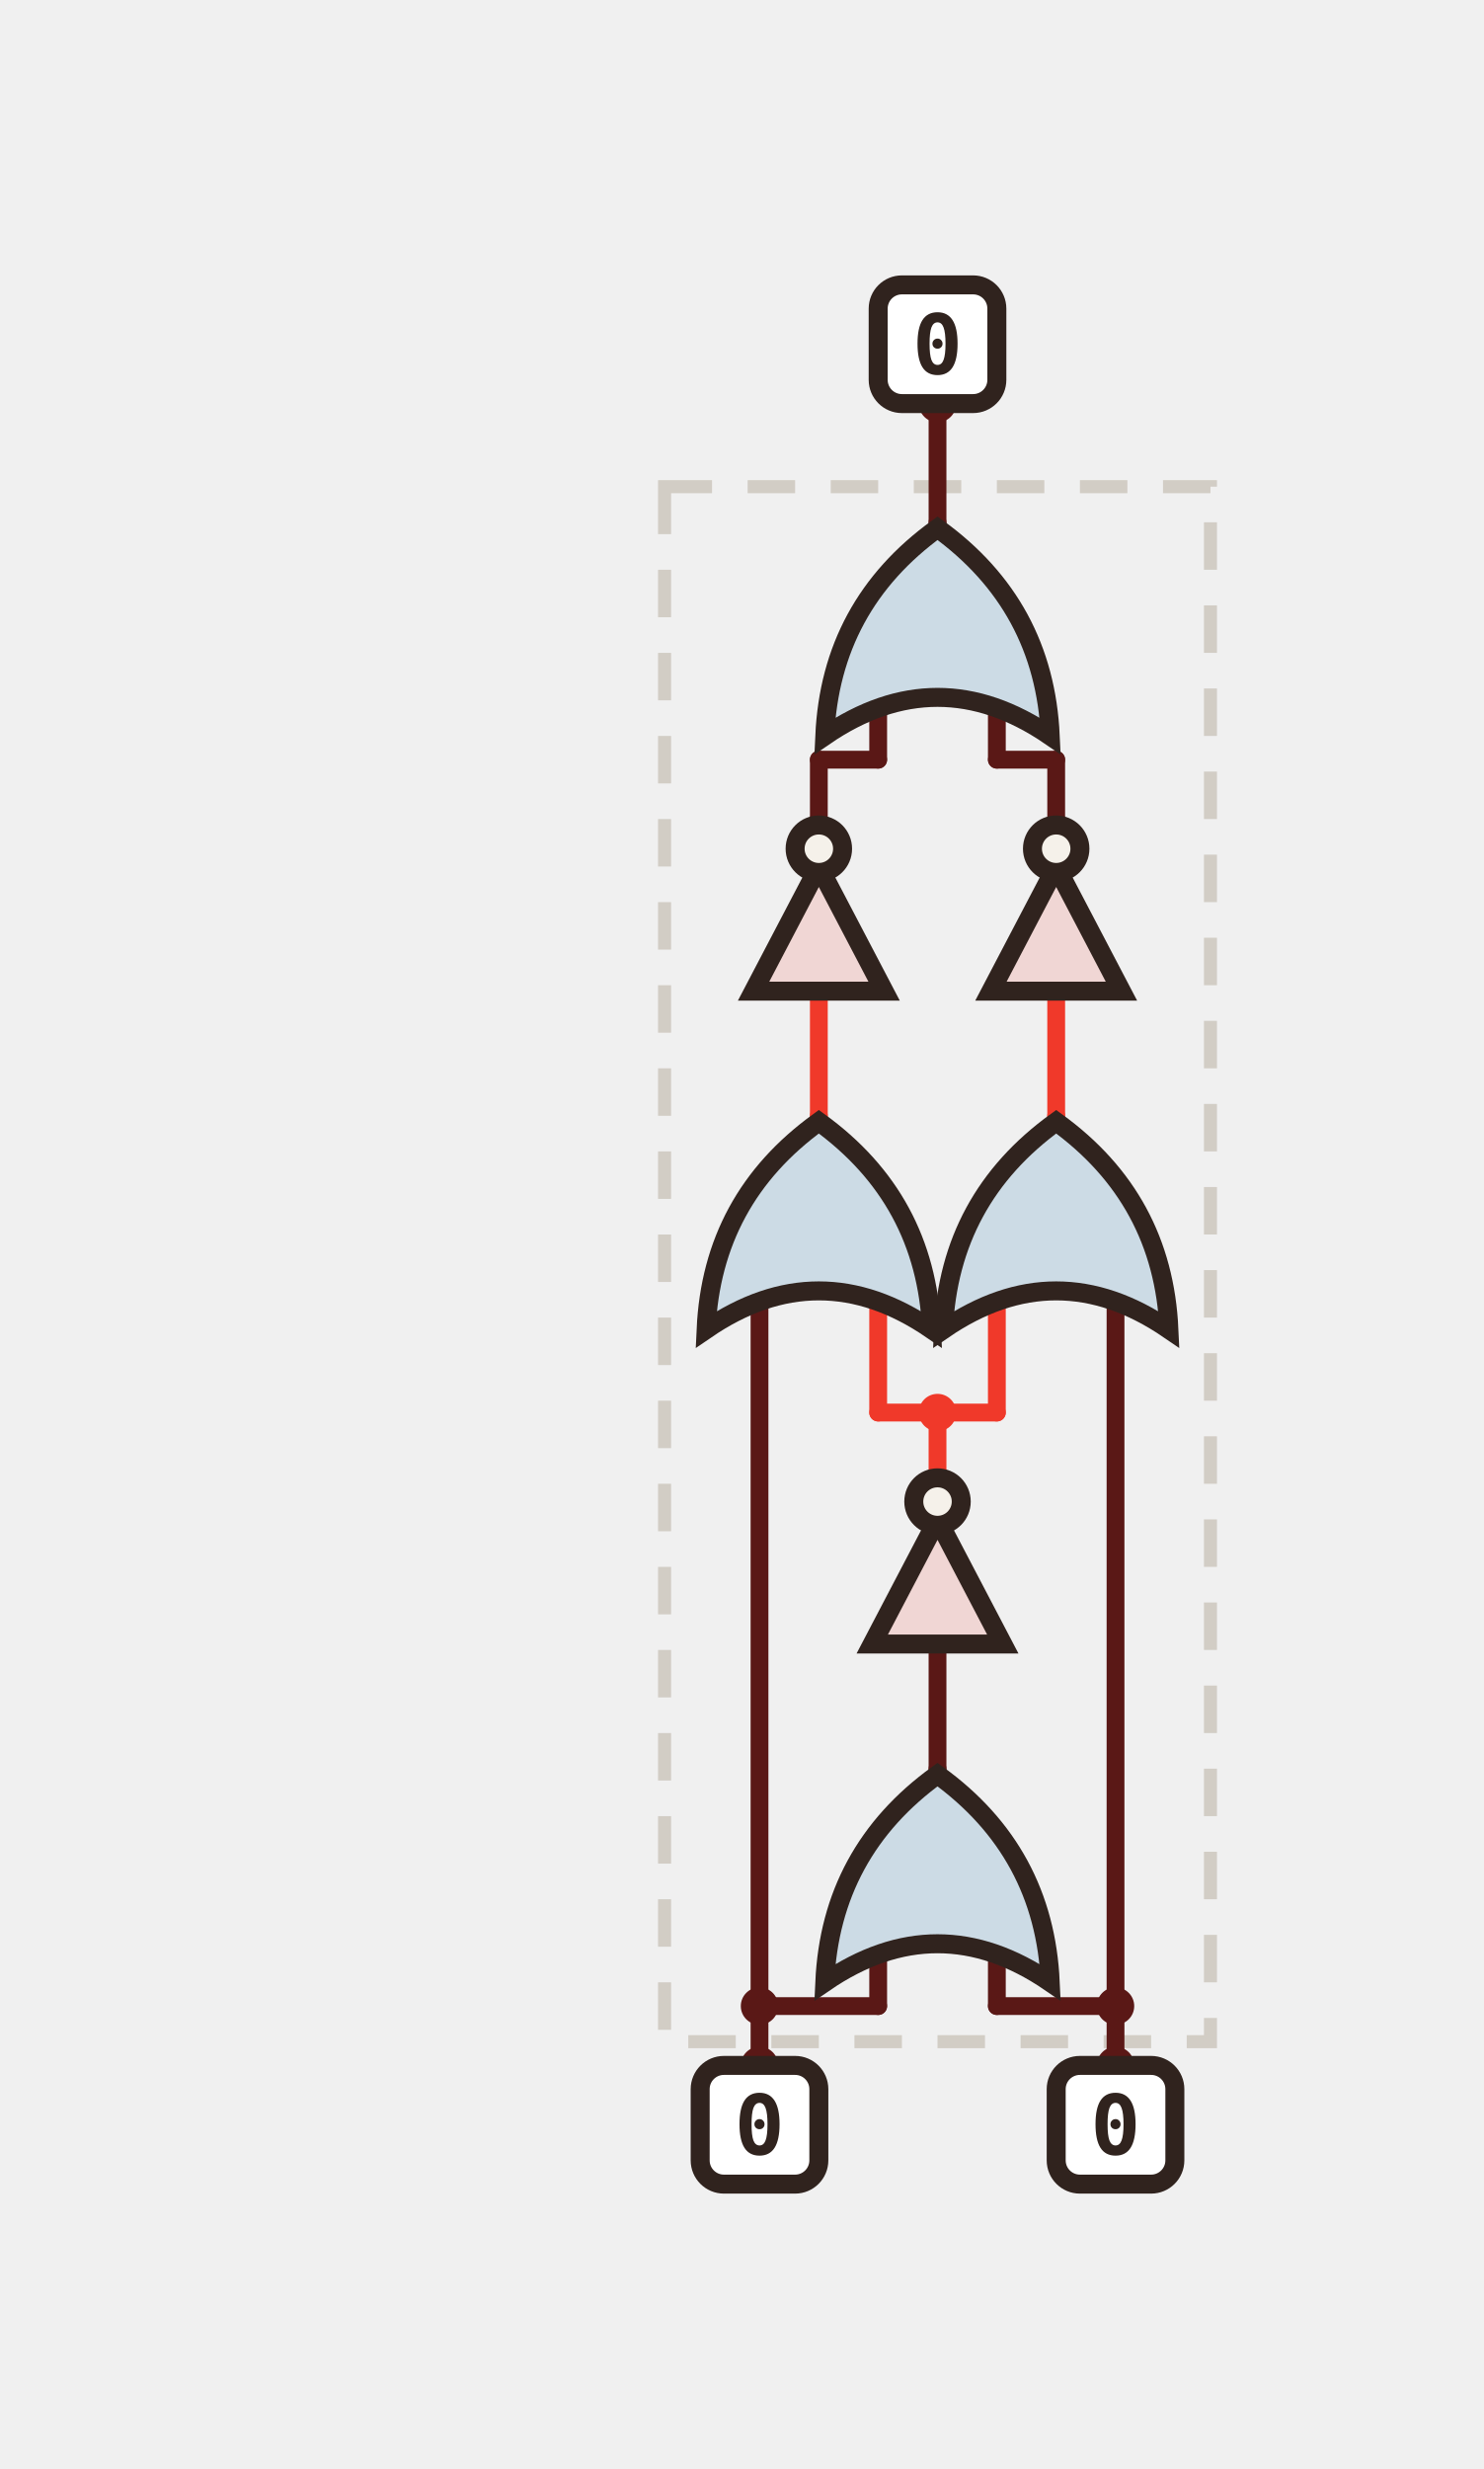
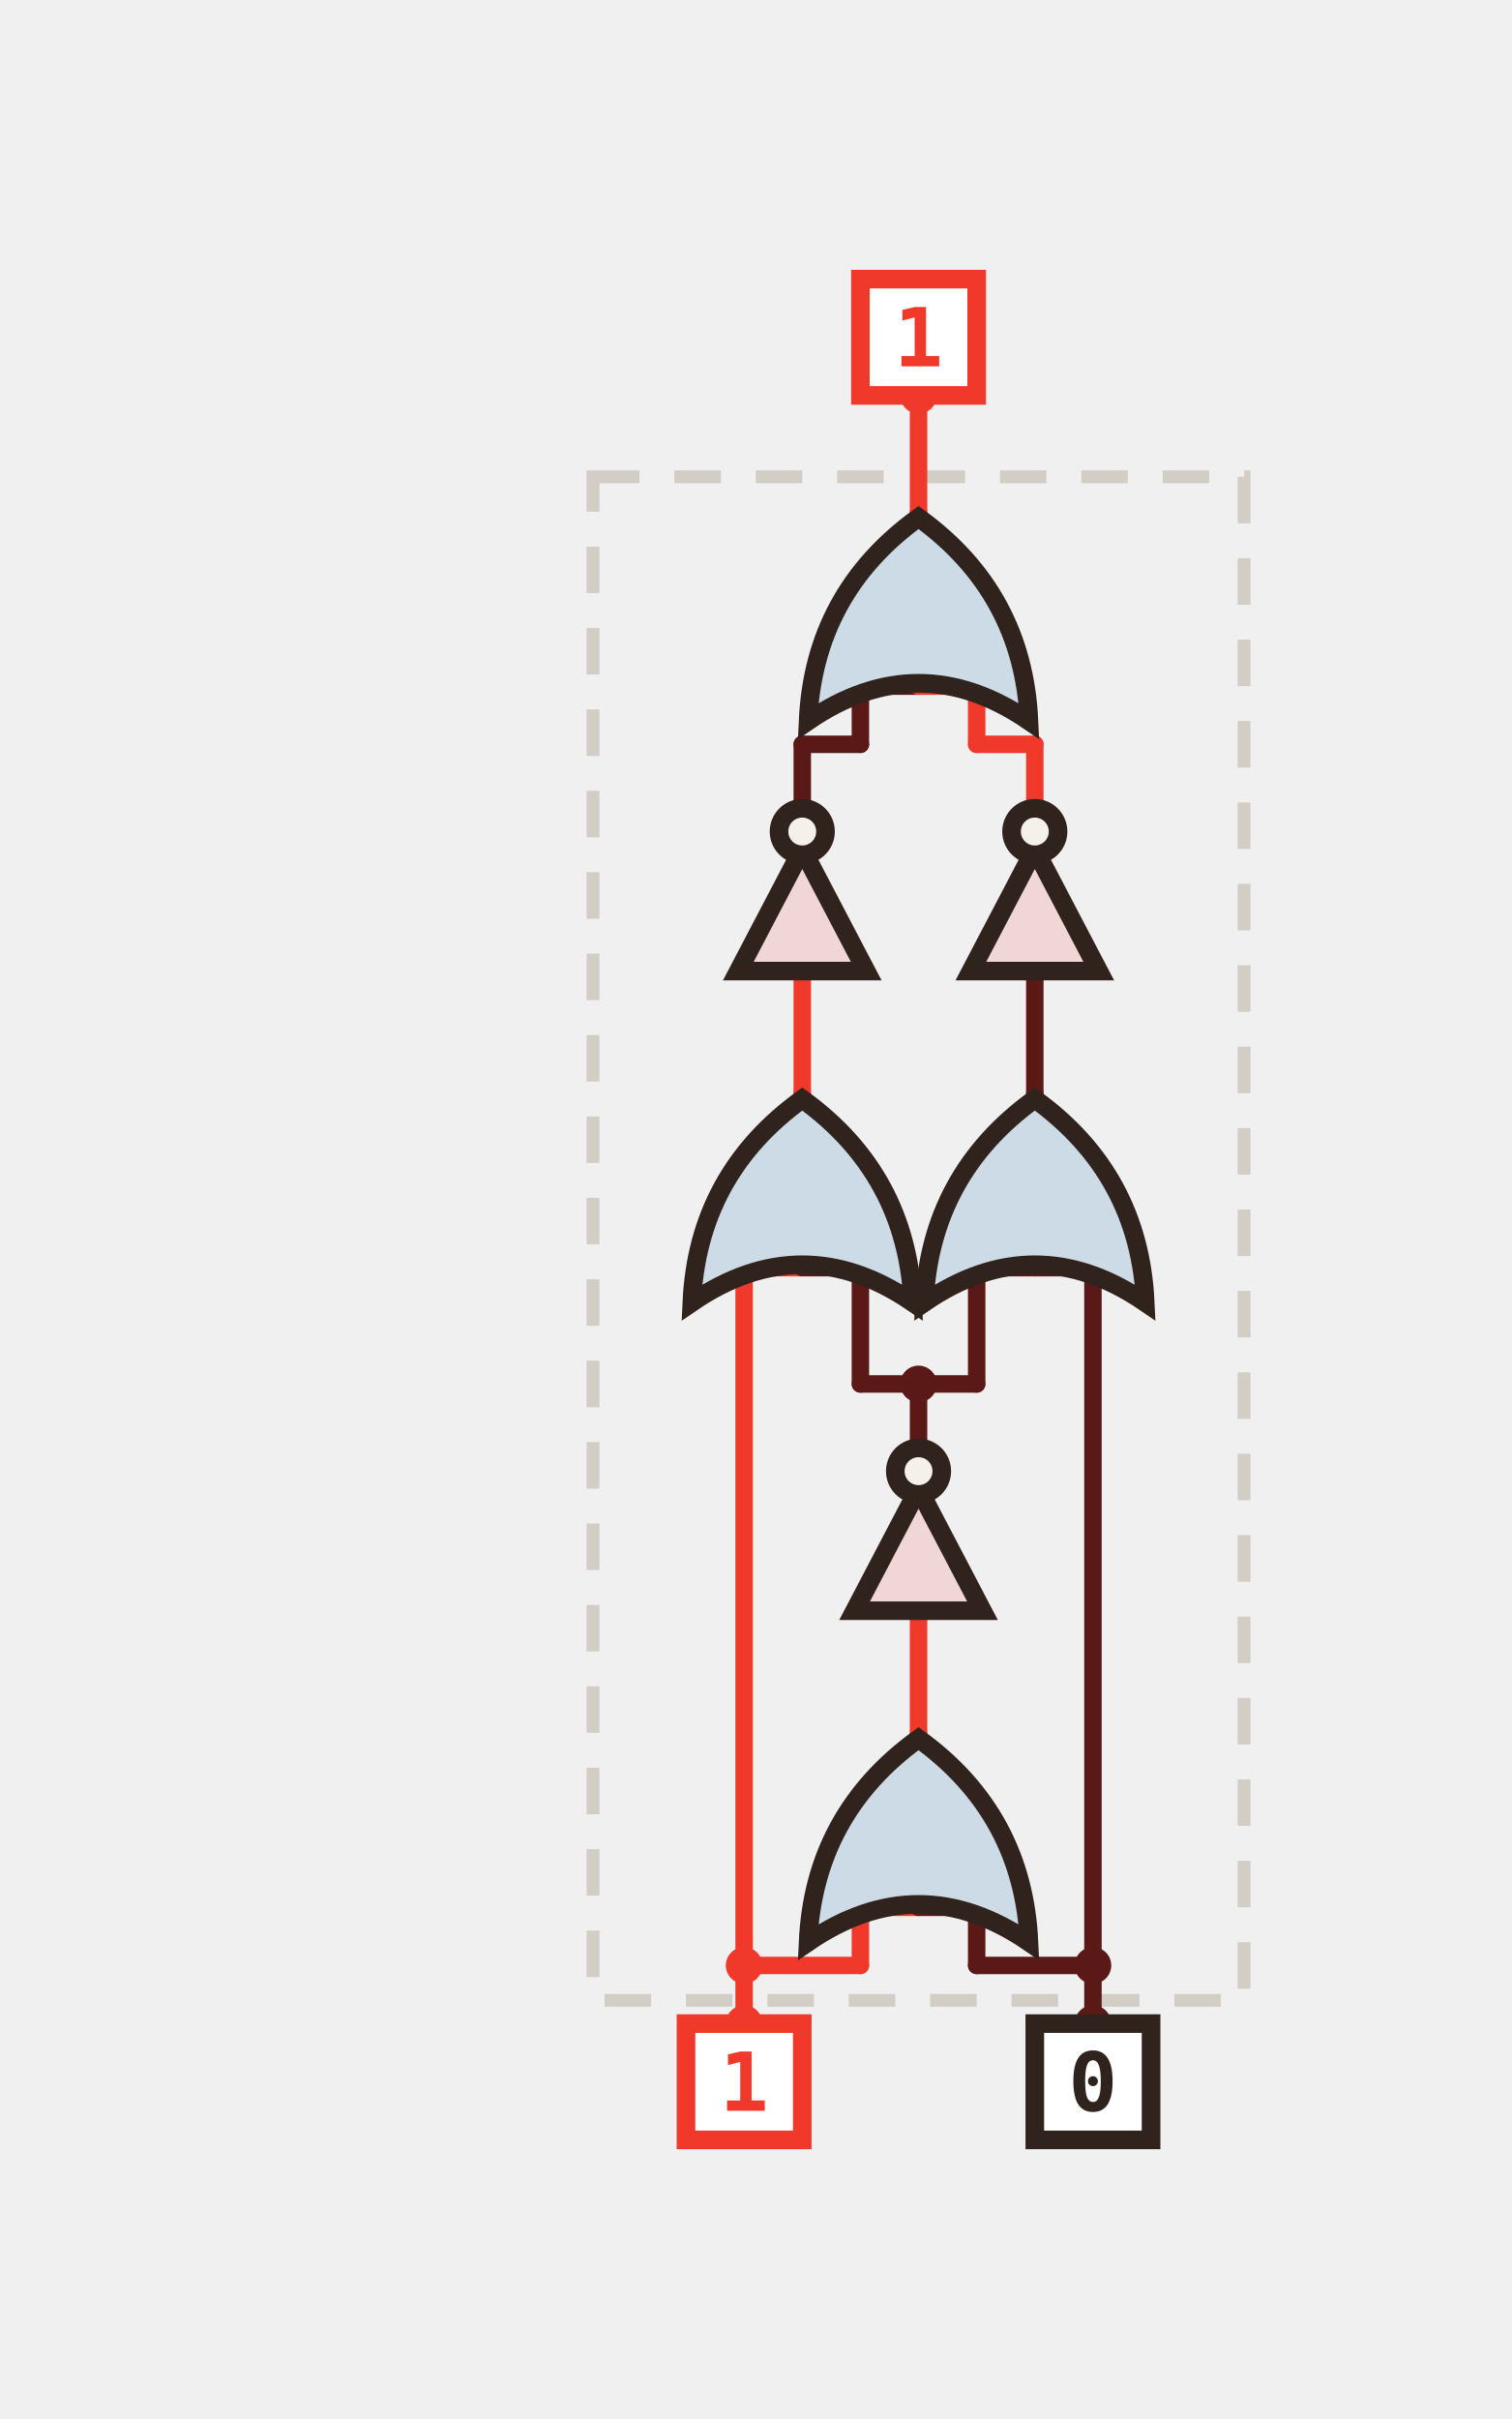
- <svg xmlns="http://www.w3.org/2000/svg" width="500" height="832" viewBox="0 0 250 416">
+ <svg xmlns="http://www.w3.org/2000/svg" width="520" height="832" viewBox="0 0 260 416">
  <g transform="translate(-922,-192)">
-     <rect x="1034" y="274" width="92" height="262" fill="none" stroke="#d2cdc5" stroke-width="2.2" stroke-dasharray="8 6" />
-     <line x1="1050" y1="540" x2="1050" y2="530" stroke="#5a1816" stroke-width="3.0" stroke-linecap="round" />
+     <rect x="1024" y="274" width="112" height="262" fill="none" stroke="#d2cdc5" stroke-width="2.2" stroke-dasharray="8 6" />
+     <line x1="1050" y1="540" x2="1050" y2="530" stroke="#f0392a" stroke-width="3.0" stroke-linecap="round" />
    <line x1="1110" y1="540" x2="1110" y2="530" stroke="#5a1816" stroke-width="3.0" stroke-linecap="round" />
-     <line x1="1070" y1="520" x2="1070" y2="530" stroke="#5a1816" stroke-width="3.0" stroke-linecap="round" />
+     <line x1="1070" y1="520" x2="1070" y2="530" stroke="#f0392a" stroke-width="3.0" stroke-linecap="round" />
    <line x1="1090" y1="520" x2="1090" y2="530" stroke="#5a1816" stroke-width="3.0" stroke-linecap="round" />
-     <line x1="1080" y1="490" x2="1080" y2="470" stroke="#5a1816" stroke-width="3.0" stroke-linecap="round" />
+     <line x1="1080" y1="490" x2="1080" y2="470" stroke="#f0392a" stroke-width="3.0" stroke-linecap="round" />
    <line x1="1110" y1="530" x2="1090" y2="530" stroke="#5a1816" stroke-width="3.0" stroke-linecap="round" />
    <line x1="1110" y1="530" x2="1110" y2="410" stroke="#5a1816" stroke-width="3.0" stroke-linecap="round" />
-     <line x1="1050" y1="530" x2="1070" y2="530" stroke="#5a1816" stroke-width="3.0" stroke-linecap="round" />
-     <line x1="1050" y1="530" x2="1050" y2="410" stroke="#5a1816" stroke-width="3.0" stroke-linecap="round" />
-     <line x1="1080" y1="440" x2="1080" y2="430" stroke="#f0392a" stroke-width="3.0" stroke-linecap="round" />
-     <line x1="1070" y1="410" x2="1070" y2="430" stroke="#f0392a" stroke-width="3.0" stroke-linecap="round" />
+     <line x1="1050" y1="530" x2="1070" y2="530" stroke="#f0392a" stroke-width="3.0" stroke-linecap="round" />
+     <line x1="1050" y1="530" x2="1050" y2="410" stroke="#f0392a" stroke-width="3.0" stroke-linecap="round" />
+     <line x1="1080" y1="440" x2="1080" y2="430" stroke="#5a1816" stroke-width="3.0" stroke-linecap="round" />
+     <line x1="1070" y1="410" x2="1070" y2="430" stroke="#5a1816" stroke-width="3.0" stroke-linecap="round" />
    <line x1="1060" y1="380" x2="1060" y2="360" stroke="#f0392a" stroke-width="3.0" stroke-linecap="round" />
-     <line x1="1080" y1="430" x2="1070" y2="430" stroke="#f0392a" stroke-width="3.0" stroke-linecap="round" />
-     <line x1="1080" y1="430" x2="1090" y2="430" stroke="#f0392a" stroke-width="3.0" stroke-linecap="round" />
-     <line x1="1090" y1="410" x2="1090" y2="430" stroke="#f0392a" stroke-width="3.0" stroke-linecap="round" />
-     <line x1="1100" y1="380" x2="1100" y2="360" stroke="#f0392a" stroke-width="3.0" stroke-linecap="round" />
+     <line x1="1080" y1="430" x2="1070" y2="430" stroke="#5a1816" stroke-width="3.0" stroke-linecap="round" />
+     <line x1="1080" y1="430" x2="1090" y2="430" stroke="#5a1816" stroke-width="3.0" stroke-linecap="round" />
+     <line x1="1090" y1="410" x2="1090" y2="430" stroke="#5a1816" stroke-width="3.0" stroke-linecap="round" />
+     <line x1="1100" y1="380" x2="1100" y2="360" stroke="#5a1816" stroke-width="3.0" stroke-linecap="round" />
    <line x1="1060" y1="330" x2="1060" y2="320" stroke="#5a1816" stroke-width="3.0" stroke-linecap="round" />
-     <line x1="1100" y1="330" x2="1100" y2="320" stroke="#5a1816" stroke-width="3.0" stroke-linecap="round" />
+     <line x1="1100" y1="330" x2="1100" y2="320" stroke="#f0392a" stroke-width="3.0" stroke-linecap="round" />
    <line x1="1070" y1="310" x2="1070" y2="320" stroke="#5a1816" stroke-width="3.0" stroke-linecap="round" />
-     <line x1="1090" y1="310" x2="1090" y2="320" stroke="#5a1816" stroke-width="3.0" stroke-linecap="round" />
-     <line x1="1080" y1="280" x2="1080" y2="260" stroke="#5a1816" stroke-width="3.0" stroke-linecap="round" />
+     <line x1="1090" y1="310" x2="1090" y2="320" stroke="#f0392a" stroke-width="3.0" stroke-linecap="round" />
+     <line x1="1080" y1="280" x2="1080" y2="260" stroke="#f0392a" stroke-width="3.0" stroke-linecap="round" />
    <line x1="1060" y1="320" x2="1070" y2="320" stroke="#5a1816" stroke-width="3.0" stroke-linecap="round" />
-     <line x1="1100" y1="320" x2="1090" y2="320" stroke="#5a1816" stroke-width="3.0" stroke-linecap="round" />
-     <circle cx="1050" cy="540" r="3.15" fill="#5a1816" />
+     <line x1="1100" y1="320" x2="1090" y2="320" stroke="#f0392a" stroke-width="3.0" stroke-linecap="round" />
+     <circle cx="1050" cy="540" r="3.15" fill="#f0392a" />
    <circle cx="1110" cy="540" r="3.15" fill="#5a1816" />
    <circle cx="1110" cy="530" r="3.15" fill="#5a1816" />
-     <circle cx="1050" cy="530" r="3.15" fill="#5a1816" />
-     <circle cx="1080" cy="430" r="3.15" fill="#f0392a" />
-     <circle cx="1080" cy="260" r="3.15" fill="#5a1816" />
-     <rect x="1040" y="540" width="20" height="20" rx="4" fill="#ffffff" stroke="#30231e" stroke-width="3.2" />
-     <text x="1050" y="555" font-family="Fira Code, ui-monospace, monospace" font-size="14" font-weight="600" text-anchor="middle" fill="#30231e">0</text>
-     <rect x="1100" y="540" width="20" height="20" rx="4" fill="#ffffff" stroke="#30231e" stroke-width="3.2" />
+     <circle cx="1050" cy="530" r="3.15" fill="#f0392a" />
+     <circle cx="1080" cy="430" r="3.15" fill="#5a1816" />
+     <circle cx="1080" cy="260" r="3.15" fill="#f0392a" />
+     <rect x="1040" y="540" width="20" height="20" fill="#ffffff" stroke="#f0392a" stroke-width="3.2" />
+     <text x="1050" y="555" font-family="Fira Code, ui-monospace, monospace" font-size="14" font-weight="600" text-anchor="middle" fill="#f0392a">1</text>
+     <rect x="1100" y="540" width="20" height="20" fill="#ffffff" stroke="#30231e" stroke-width="3.2" />
    <text x="1110" y="555" font-family="Fira Code, ui-monospace, monospace" font-size="14" font-weight="600" text-anchor="middle" fill="#30231e">0</text>
-     <rect x="1070" y="240" width="20" height="20" rx="4" fill="#ffffff" stroke="#30231e" stroke-width="3.2" />
-     <text x="1080" y="255" font-family="Fira Code, ui-monospace, monospace" font-size="14" font-weight="600" text-anchor="middle" fill="#30231e">0</text>
-     <line x1="1080" y1="440" x2="1080.0" y2="450.0" stroke="#f0392a" stroke-width="3.0" stroke-linecap="round" />
-     <line x1="1080" y1="470" x2="1080.0" y2="460.0" stroke="#5a1816" stroke-width="3.0" stroke-linecap="round" />
+     <rect x="1070" y="240" width="20" height="20" fill="#ffffff" stroke="#f0392a" stroke-width="3.2" />
+     <text x="1080" y="255" font-family="Fira Code, ui-monospace, monospace" font-size="14" font-weight="600" text-anchor="middle" fill="#f0392a">1</text>
+     <line x1="1080" y1="440" x2="1080" y2="450" stroke="#5a1816" stroke-width="3.0" stroke-linecap="round" />
+     <line x1="1080" y1="470" x2="1080" y2="460" stroke="#f0392a" stroke-width="3.0" stroke-linecap="round" />
    <g transform="translate(1080,460) rotate(270)">
      <path d="M -9 -11 L 12 0 L -9 11 Z" fill="#f0d6d4" stroke="#30231e" stroke-width="3.2" stroke-linecap="square" stroke-linejoin="miter" />
      <circle cx="15" cy="0" r="4" fill="#f5f1ea" stroke="#30231e" stroke-width="3.2" />
    </g>
-     <line x1="1060" y1="330" x2="1060.0" y2="340.0" stroke="#5a1816" stroke-width="3.0" stroke-linecap="round" />
-     <line x1="1060" y1="360" x2="1060.0" y2="350.0" stroke="#f0392a" stroke-width="3.0" stroke-linecap="round" />
+     <line x1="1060" y1="330" x2="1060" y2="340" stroke="#5a1816" stroke-width="3.0" stroke-linecap="round" />
+     <line x1="1060" y1="360" x2="1060" y2="350" stroke="#f0392a" stroke-width="3.0" stroke-linecap="round" />
    <g transform="translate(1060,350) rotate(270)">
      <path d="M -9 -11 L 12 0 L -9 11 Z" fill="#f0d6d4" stroke="#30231e" stroke-width="3.2" stroke-linecap="square" stroke-linejoin="miter" />
      <circle cx="15" cy="0" r="4" fill="#f5f1ea" stroke="#30231e" stroke-width="3.2" />
    </g>
-     <line x1="1100" y1="330" x2="1100.0" y2="340.0" stroke="#5a1816" stroke-width="3.0" stroke-linecap="round" />
-     <line x1="1100" y1="360" x2="1100.0" y2="350.0" stroke="#f0392a" stroke-width="3.0" stroke-linecap="round" />
+     <line x1="1100" y1="330" x2="1100" y2="340" stroke="#f0392a" stroke-width="3.0" stroke-linecap="round" />
+     <line x1="1100" y1="360" x2="1100" y2="350" stroke="#5a1816" stroke-width="3.0" stroke-linecap="round" />
    <g transform="translate(1100,350) rotate(270)">
      <path d="M -9 -11 L 12 0 L -9 11 Z" fill="#f0d6d4" stroke="#30231e" stroke-width="3.2" stroke-linecap="square" stroke-linejoin="miter" />
      <circle cx="15" cy="0" r="4" fill="#f5f1ea" stroke="#30231e" stroke-width="3.2" />
    </g>
-     <line x1="1070" y1="520" x2="1077.071" y2="512.929" stroke="#5a1816" stroke-width="3.0" stroke-linecap="round" />
-     <line x1="1090" y1="520" x2="1082.929" y2="512.929" stroke="#5a1816" stroke-width="3.0" stroke-linecap="round" />
-     <line x1="1080" y1="490" x2="1080.0" y2="500.0" stroke="#5a1816" stroke-width="3.0" stroke-linecap="round" />
+     <line x1="1070" y1="520" x2="1080" y2="520" stroke="#f0392a" stroke-width="3.0" stroke-linecap="round" />
+     <line x1="1090" y1="520" x2="1080" y2="520" stroke="#5a1816" stroke-width="3.0" stroke-linecap="round" />
+     <line x1="1080" y1="490" x2="1080" y2="500" stroke="#f0392a" stroke-width="3.0" stroke-linecap="round" />
    <g transform="translate(1080,510) rotate(270)">
      <path d="M -16 -19 Q -3 0 -16 19 Q 6 18 19 0 Q 6 -18 -16 -19 Z" fill="#ccdbe5" stroke="#30231e" stroke-width="3.2" stroke-linecap="square" stroke-linejoin="miter" />
    </g>
-     <line x1="1050" y1="410" x2="1057.071" y2="402.929" stroke="#5a1816" stroke-width="3.0" stroke-linecap="round" />
-     <line x1="1070" y1="410" x2="1062.929" y2="402.929" stroke="#f0392a" stroke-width="3.0" stroke-linecap="round" />
-     <line x1="1060" y1="380" x2="1060.0" y2="390.0" stroke="#f0392a" stroke-width="3.0" stroke-linecap="round" />
+     <line x1="1050" y1="410" x2="1060" y2="410" stroke="#f0392a" stroke-width="3.0" stroke-linecap="round" />
+     <line x1="1070" y1="410" x2="1060" y2="410" stroke="#5a1816" stroke-width="3.0" stroke-linecap="round" />
+     <line x1="1060" y1="380" x2="1060" y2="390" stroke="#f0392a" stroke-width="3.0" stroke-linecap="round" />
    <g transform="translate(1060,400) rotate(270)">
      <path d="M -16 -19 Q -3 0 -16 19 Q 6 18 19 0 Q 6 -18 -16 -19 Z" fill="#ccdbe5" stroke="#30231e" stroke-width="3.2" stroke-linecap="square" stroke-linejoin="miter" />
    </g>
-     <line x1="1090" y1="410" x2="1097.071" y2="402.929" stroke="#f0392a" stroke-width="3.0" stroke-linecap="round" />
-     <line x1="1110" y1="410" x2="1102.929" y2="402.929" stroke="#5a1816" stroke-width="3.0" stroke-linecap="round" />
-     <line x1="1100" y1="380" x2="1100.0" y2="390.0" stroke="#f0392a" stroke-width="3.0" stroke-linecap="round" />
+     <line x1="1090" y1="410" x2="1100" y2="410" stroke="#5a1816" stroke-width="3.0" stroke-linecap="round" />
+     <line x1="1110" y1="410" x2="1100" y2="410" stroke="#5a1816" stroke-width="3.0" stroke-linecap="round" />
+     <line x1="1100" y1="380" x2="1100" y2="390" stroke="#5a1816" stroke-width="3.0" stroke-linecap="round" />
    <g transform="translate(1100,400) rotate(270)">
      <path d="M -16 -19 Q -3 0 -16 19 Q 6 18 19 0 Q 6 -18 -16 -19 Z" fill="#ccdbe5" stroke="#30231e" stroke-width="3.2" stroke-linecap="square" stroke-linejoin="miter" />
    </g>
-     <line x1="1070" y1="310" x2="1077.071" y2="302.929" stroke="#5a1816" stroke-width="3.0" stroke-linecap="round" />
-     <line x1="1090" y1="310" x2="1082.929" y2="302.929" stroke="#5a1816" stroke-width="3.0" stroke-linecap="round" />
-     <line x1="1080" y1="280" x2="1080.0" y2="290.0" stroke="#5a1816" stroke-width="3.0" stroke-linecap="round" />
+     <line x1="1070" y1="310" x2="1080" y2="310" stroke="#5a1816" stroke-width="3.0" stroke-linecap="round" />
+     <line x1="1090" y1="310" x2="1080" y2="310" stroke="#f0392a" stroke-width="3.0" stroke-linecap="round" />
+     <line x1="1080" y1="280" x2="1080" y2="290" stroke="#f0392a" stroke-width="3.0" stroke-linecap="round" />
    <g transform="translate(1080,300) rotate(270)">
      <path d="M -16 -19 Q -3 0 -16 19 Q 6 18 19 0 Q 6 -18 -16 -19 Z" fill="#ccdbe5" stroke="#30231e" stroke-width="3.2" stroke-linecap="square" stroke-linejoin="miter" />
    </g>
  </g>
</svg>
